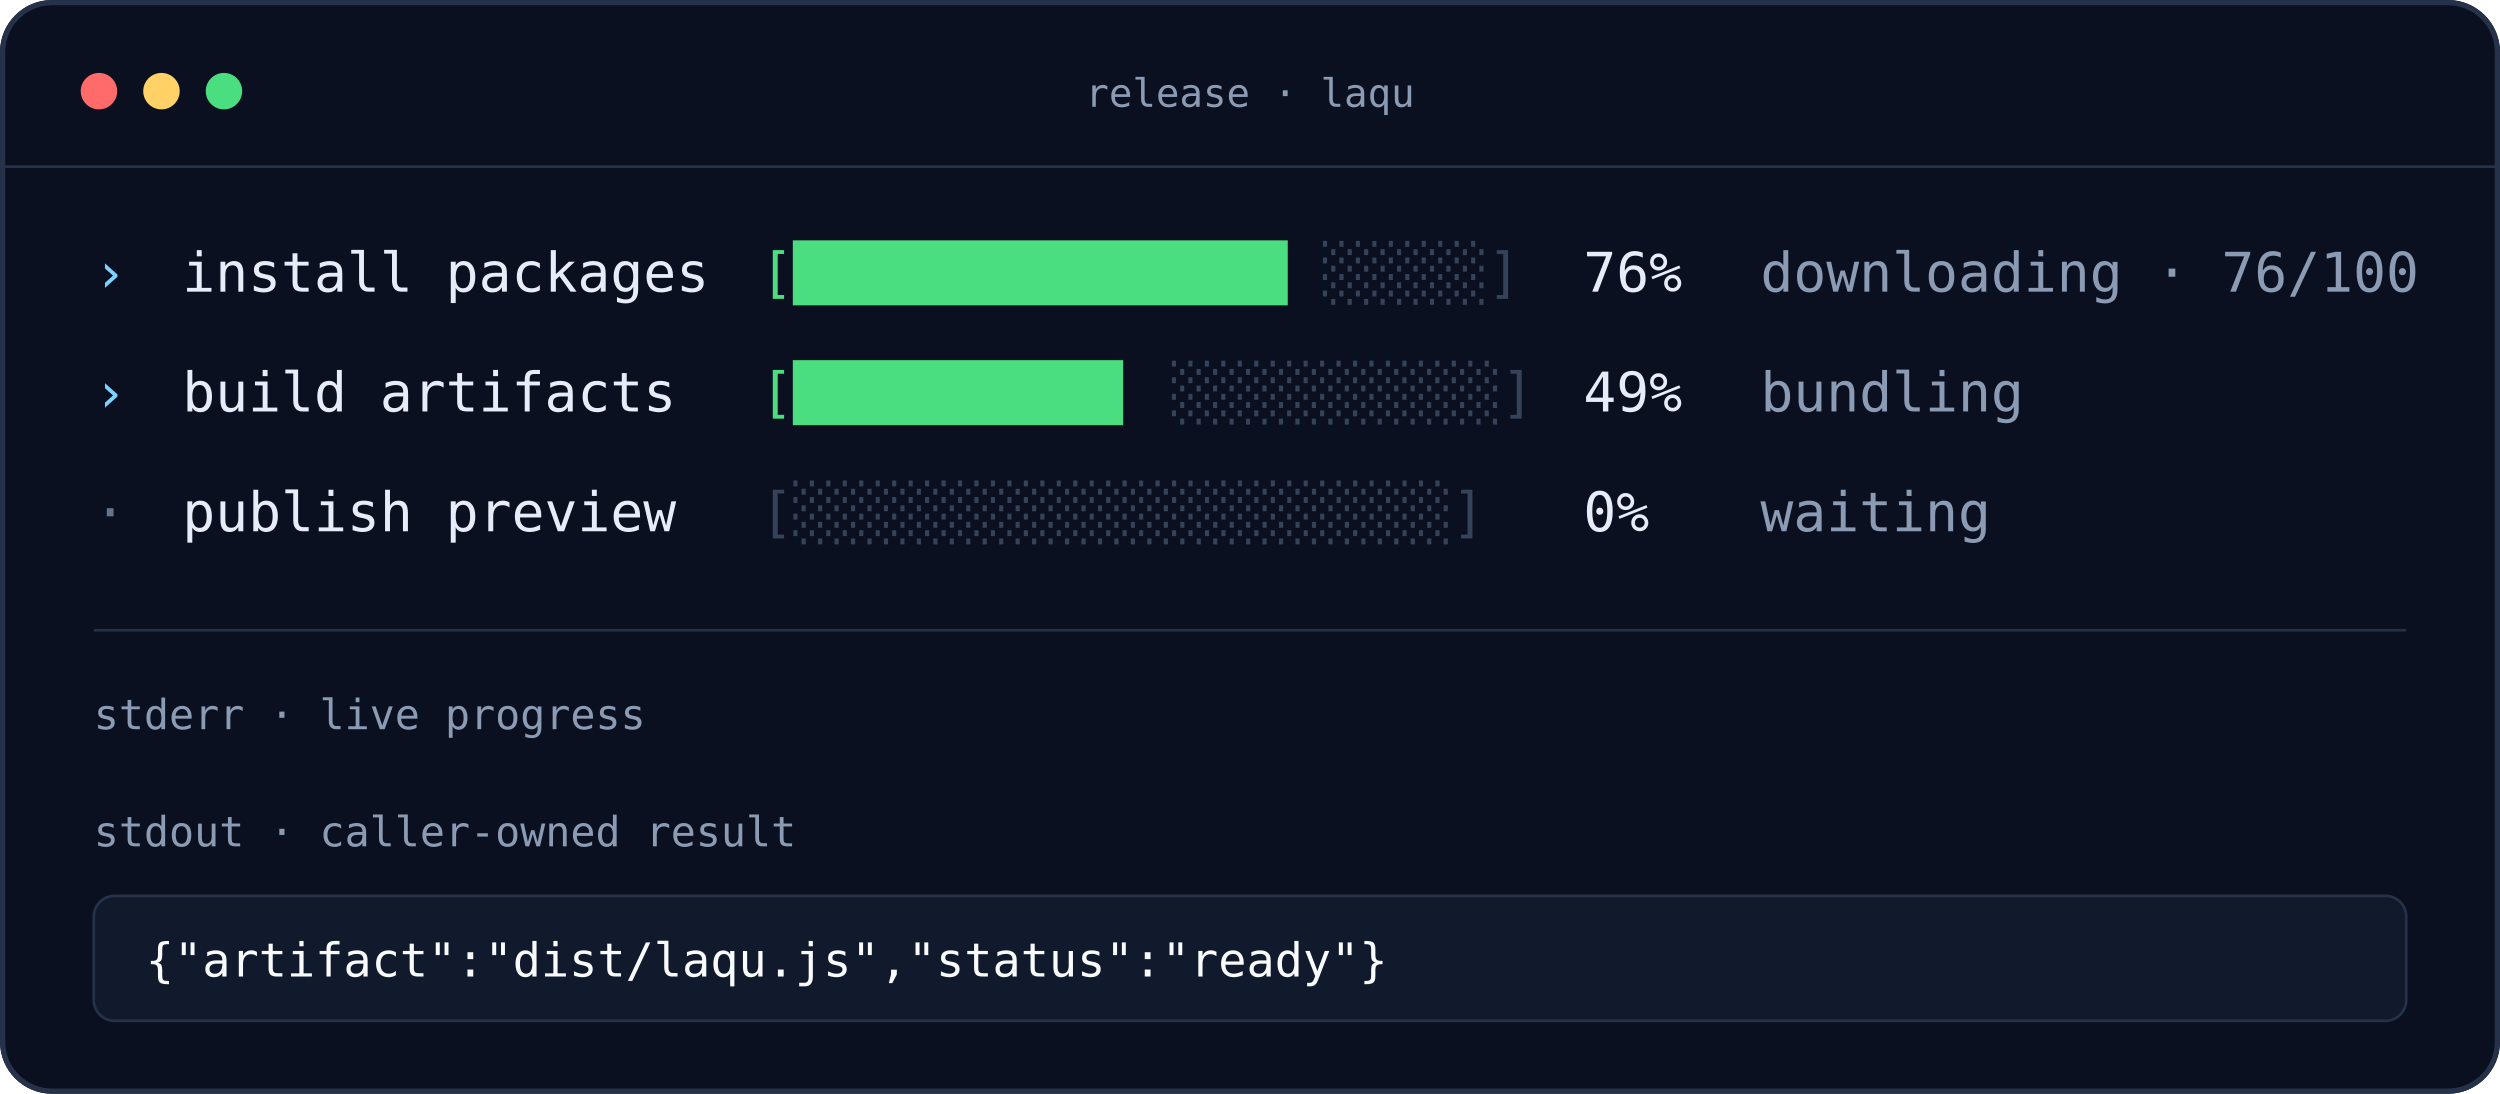
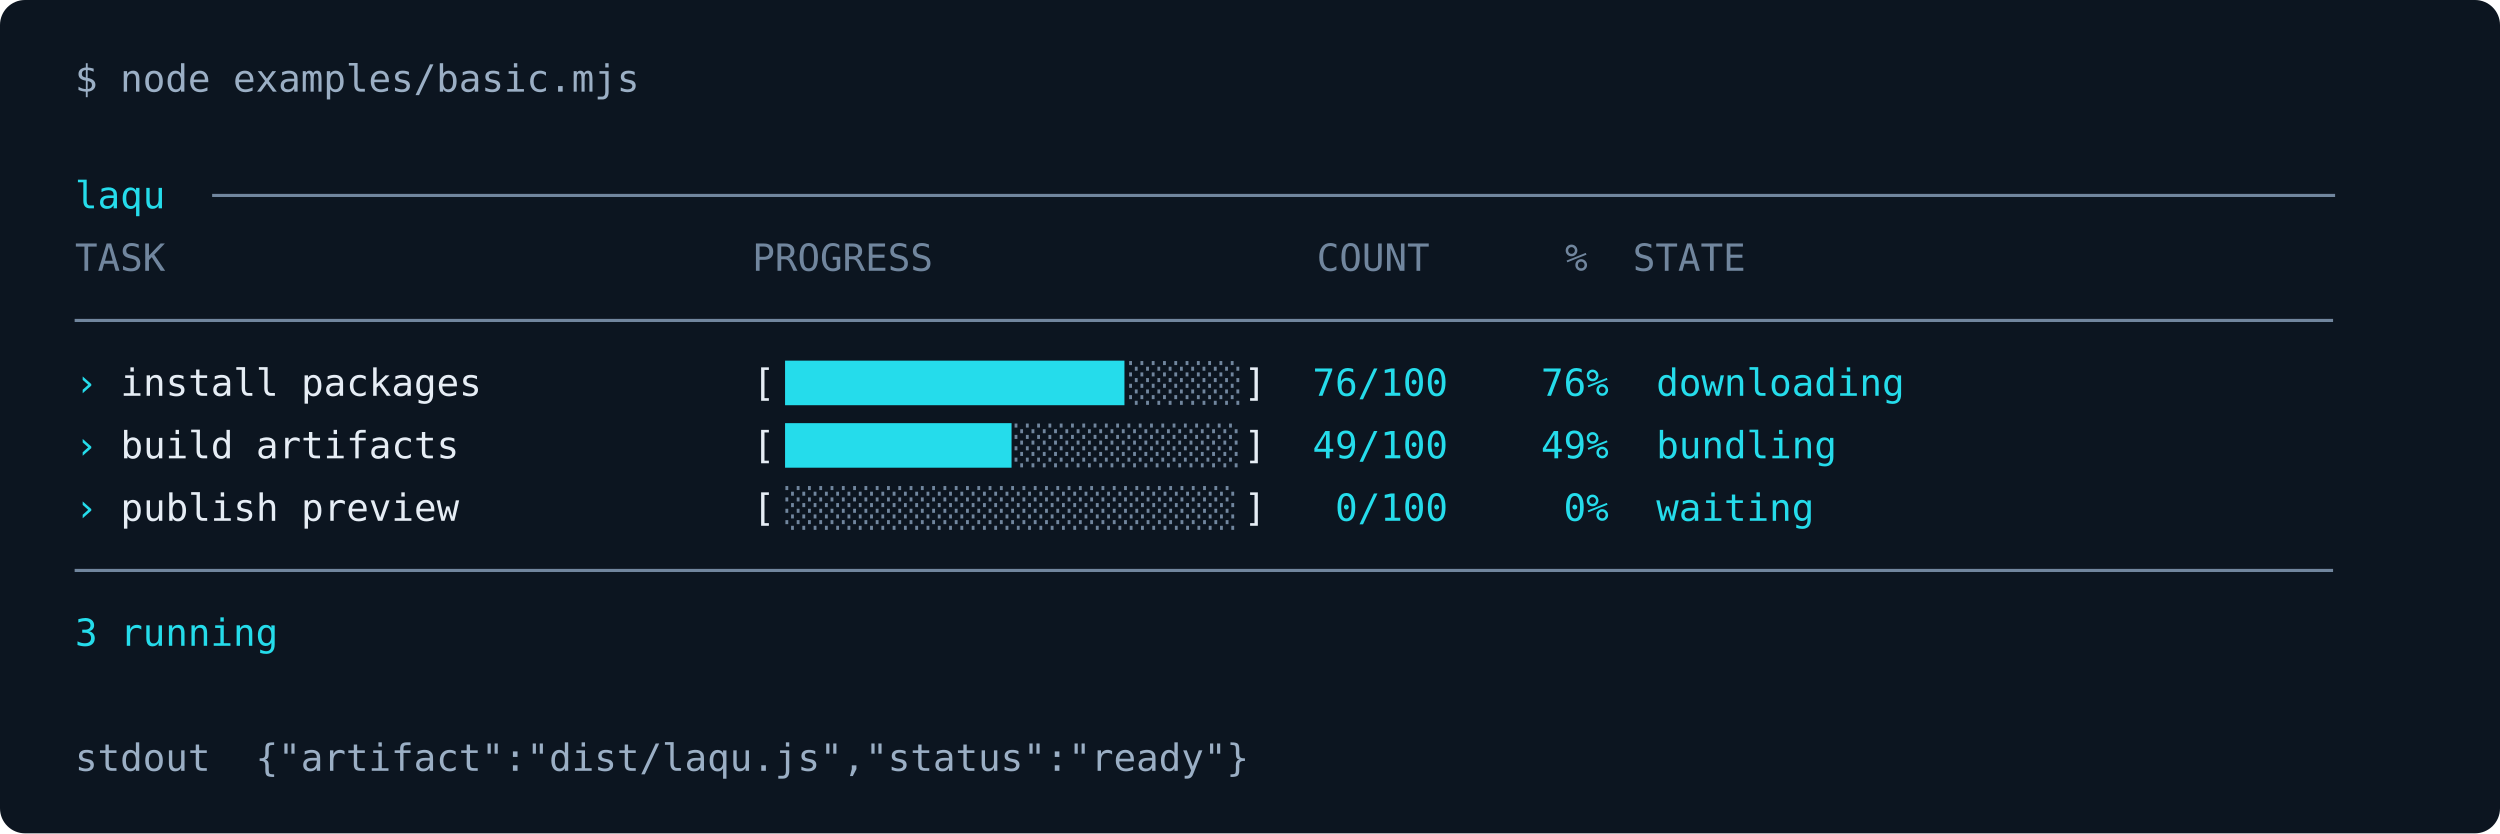
- <svg xmlns="http://www.w3.org/2000/svg" width="960" height="420" viewBox="0 0 960 420" role="img" aria-labelledby="title description">
-   <rect width="960" height="420" rx="20" fill="#0b1020" />
-   <rect x="1" y="1" width="958" height="418" rx="19" fill="none" stroke="#26324a" stroke-width="2" />
-   <circle cx="38" cy="35" r="7" fill="#ff6b6b" />
-   <circle cx="62" cy="35" r="7" fill="#ffd166" />
-   <circle cx="86" cy="35" r="7" fill="#4ade80" />
-   <text x="480" y="41" fill="#8b9bb4" font-family="ui-monospace, SFMono-Regular, Consolas, monospace" font-size="15" text-anchor="middle">release · laqu</text>
-   <line x1="0" y1="64" x2="960" y2="64" stroke="#26324a" />
-   <g font-family="ui-monospace, SFMono-Regular, Consolas, monospace" font-size="21">
-     <text x="36" y="112" fill="#7dd3fc">›</text>
-     <text x="70" y="112" fill="#e5edf8">install packages</text>
-     <text x="292" y="112" fill="#4ade80">[███████████████</text>
-     <text x="508" y="112" fill="#35425a">░░░░░]</text>
-     <text x="608" y="112" fill="#e5edf8">76%</text>
-     <text x="676" y="112" fill="#8b9bb4">downloading · 76/100</text>
-     <text x="36" y="158" fill="#7dd3fc">›</text>
-     <text x="70" y="158" fill="#e5edf8">build artifacts</text>
-     <text x="292" y="158" fill="#4ade80">[██████████</text>
-     <text x="450" y="158" fill="#35425a">░░░░░░░░░░]</text>
-     <text x="608" y="158" fill="#e5edf8">49%</text>
-     <text x="676" y="158" fill="#8b9bb4">bundling</text>
-     <text x="36" y="204" fill="#64748b">·</text>
-     <text x="70" y="204" fill="#e5edf8">publish preview</text>
-     <text x="292" y="204" fill="#35425a">[░░░░░░░░░░░░░░░░░░░░]</text>
-     <text x="608" y="204" fill="#e5edf8">0%</text>
-     <text x="676" y="204" fill="#8b9bb4">waiting</text>
+ <svg xmlns="http://www.w3.org/2000/svg" width="1200" height="400" viewBox="0 0 1200 400" role="img" aria-labelledby="title description">
+   <rect width="1200" height="400" rx="12" fill="#0c1520" />
+   <g font-family="Consolas, ui-monospace, monospace" font-size="18" xml:space="preserve">
+     <text x="36" y="44" fill="#9bafc5">$ node examples/basic.mjs</text>
+     <text y="100">
+       <tspan x="36 47 58 69" fill="#25dceb">laqu</tspan>
+       <tspan x="80 91" fill="#e6edf5">  </tspan>
+       <tspan x="102 113 124 135 146 157 168 179 190 201 212 223 234 245 256 267 278 289 300 311 322 333 344 355 366 377 388 399 410 421 432 443 454 465 476 487 498 509 520 531 542 553 564 575 586 597 608 619 630 641 652 663 674 685 696 707 718 729 740 751 762 773 784 795 806 817 828 839 850 861 872 883 894 905 916 927 938 949 960 971 982 993 1004 1015 1026 1037 1048 1059 1070 1081 1092 1103 1114 1125" fill="#71869e">──────────────────────────────────────────────────────────────────────────────────────────────</tspan>
+     </text>
+     <text y="130">
+       <tspan x="36 47 58 69 80 91 102 113 124 135 146 157 168 179 190 201 212 223 234 245 256 267 278 289 300 311 322 333 344 355 366 377 388 399 410 421 432 443 454 465 476 487 498 509 520 531 542 553 564 575 586 597 608 619 630 641 652 663 674 685 696 707 718 729 740 751 762 773 784 795 806 817 828 839 850 861 872 883 894 905 916 927 938 949 960 971 982 993 1004 1015 1026 1037 1048 1059 1070 1081 1092 1103 1114 1125" fill="#71869e">TASK                          PROGRESS                 COUNT      %  STATE                          </tspan>
+     </text>
+     <text y="160">
+       <tspan x="36 47 58 69 80 91 102 113 124 135 146 157 168 179 190 201 212 223 234 245 256 267 278 289 300 311 322 333 344 355 366 377 388 399 410 421 432 443 454 465 476 487 498 509 520 531 542 553 564 575 586 597 608 619 630 641 652 663 674 685 696 707 718 729 740 751 762 773 784 795 806 817 828 839 850 861 872 883 894 905 916 927 938 949 960 971 982 993 1004 1015 1026 1037 1048 1059 1070 1081 1092 1103 1114 1125" fill="#71869e">────────────────────────────────────────────────────────────────────────────────────────────────────</tspan>
+     </text>
+     <text y="190">
+       <tspan x="36" fill="#25dceb">›</tspan>
+       <tspan x="47 58 69 80 91 102 113 124 135 146 157 168 179 190 201 212 223 234 245 256 267 278 289 300 311 322 333 344 355 366" fill="#e6edf5"> install packages            [</tspan>
+       <tspan x="377 388 399 410 421 432 443 454 465 476 487 498 509 520 531" fill="#25dceb">███████████████</tspan>
+       <tspan x="542 553 564 575 586" fill="#71869e">░░░░░</tspan>
+       <tspan x="597 608 619" fill="#e6edf5">]  </tspan>
+       <tspan x="630 641 652 663 674 685" fill="#25dceb">76/100</tspan>
+       <tspan x="696 707" fill="#e6edf5">  </tspan>
+       <tspan x="718 729 740 751 762" fill="#25dceb">  76%</tspan>
+       <tspan x="773 784" fill="#e6edf5">  </tspan>
+       <tspan x="795 806 817 828 839 850 861 872 883 894 905 916 927 938 949 960 971 982 993 1004 1015 1026 1037 1048 1059 1070 1081 1092 1103 1114 1125" fill="#25dceb">downloading                    </tspan>
+     </text>
+     <text y="220">
+       <tspan x="36" fill="#25dceb">›</tspan>
+       <tspan x="47 58 69 80 91 102 113 124 135 146 157 168 179 190 201 212 223 234 245 256 267 278 289 300 311 322 333 344 355 366" fill="#e6edf5"> build artifacts             [</tspan>
+       <tspan x="377 388 399 410 421 432 443 454 465 476" fill="#25dceb">██████████</tspan>
+       <tspan x="487 498 509 520 531 542 553 564 575 586" fill="#71869e">░░░░░░░░░░</tspan>
+       <tspan x="597 608 619" fill="#e6edf5">]  </tspan>
+       <tspan x="630 641 652 663 674 685" fill="#25dceb">49/100</tspan>
+       <tspan x="696 707" fill="#e6edf5">  </tspan>
+       <tspan x="718 729 740 751 762" fill="#25dceb">  49%</tspan>
+       <tspan x="773 784" fill="#e6edf5">  </tspan>
+       <tspan x="795 806 817 828 839 850 861 872 883 894 905 916 927 938 949 960 971 982 993 1004 1015 1026 1037 1048 1059 1070 1081 1092 1103 1114 1125" fill="#25dceb">bundling                       </tspan>
+     </text>
+     <text y="250">
+       <tspan x="36" fill="#25dceb">›</tspan>
+       <tspan x="47 58 69 80 91 102 113 124 135 146 157 168 179 190 201 212 223 234 245 256 267 278 289 300 311 322 333 344 355 366" fill="#e6edf5"> publish preview             [</tspan>
+       <tspan x="377 388 399 410 421 432 443 454 465 476 487 498 509 520 531 542 553 564 575 586" fill="#71869e">░░░░░░░░░░░░░░░░░░░░</tspan>
+       <tspan x="597 608 619" fill="#e6edf5">]  </tspan>
+       <tspan x="630 641 652 663 674 685" fill="#25dceb"> 0/100</tspan>
+       <tspan x="696 707" fill="#e6edf5">  </tspan>
+       <tspan x="718 729 740 751 762" fill="#25dceb">   0%</tspan>
+       <tspan x="773 784" fill="#e6edf5">  </tspan>
+       <tspan x="795 806 817 828 839 850 861 872 883 894 905 916 927 938 949 960 971 982 993 1004 1015 1026 1037 1048 1059 1070 1081 1092 1103 1114 1125" fill="#25dceb">waiting                        </tspan>
+     </text>
+     <text y="280">
+       <tspan x="36 47 58 69 80 91 102 113 124 135 146 157 168 179 190 201 212 223 234 245 256 267 278 289 300 311 322 333 344 355 366 377 388 399 410 421 432 443 454 465 476 487 498 509 520 531 542 553 564 575 586 597 608 619 630 641 652 663 674 685 696 707 718 729 740 751 762 773 784 795 806 817 828 839 850 861 872 883 894 905 916 927 938 949 960 971 982 993 1004 1015 1026 1037 1048 1059 1070 1081 1092 1103 1114 1125" fill="#71869e">────────────────────────────────────────────────────────────────────────────────────────────────────</tspan>
+     </text>
+     <text y="310">
+       <tspan x="36 47 58 69 80 91 102 113 124" fill="#25dceb">3 running</tspan>
+     </text>
+     <text x="36" y="370" fill="#9bafc5">stdout  {"artifact":"dist/laqu.js","status":"ready"}</text>
  </g>
-   <line x1="36" y1="242" x2="924" y2="242" stroke="#26324a" />
-   <text x="36" y="280" fill="#8b9bb4" font-family="ui-monospace, SFMono-Regular, Consolas, monospace" font-size="16">stderr · live progress</text>
-   <text x="36" y="325" fill="#8b9bb4" font-family="ui-monospace, SFMono-Regular, Consolas, monospace" font-size="16">stdout · caller-owned result</text>
-   <rect x="36" y="344" width="888" height="48" rx="8" fill="#111a2d" stroke="#26324a" />
-   <text x="56" y="375" fill="#f8fafc" font-family="ui-monospace, SFMono-Regular, Consolas, monospace" font-size="18">{"artifact":"dist/laqu.js","status":"ready"}</text>
</svg>
